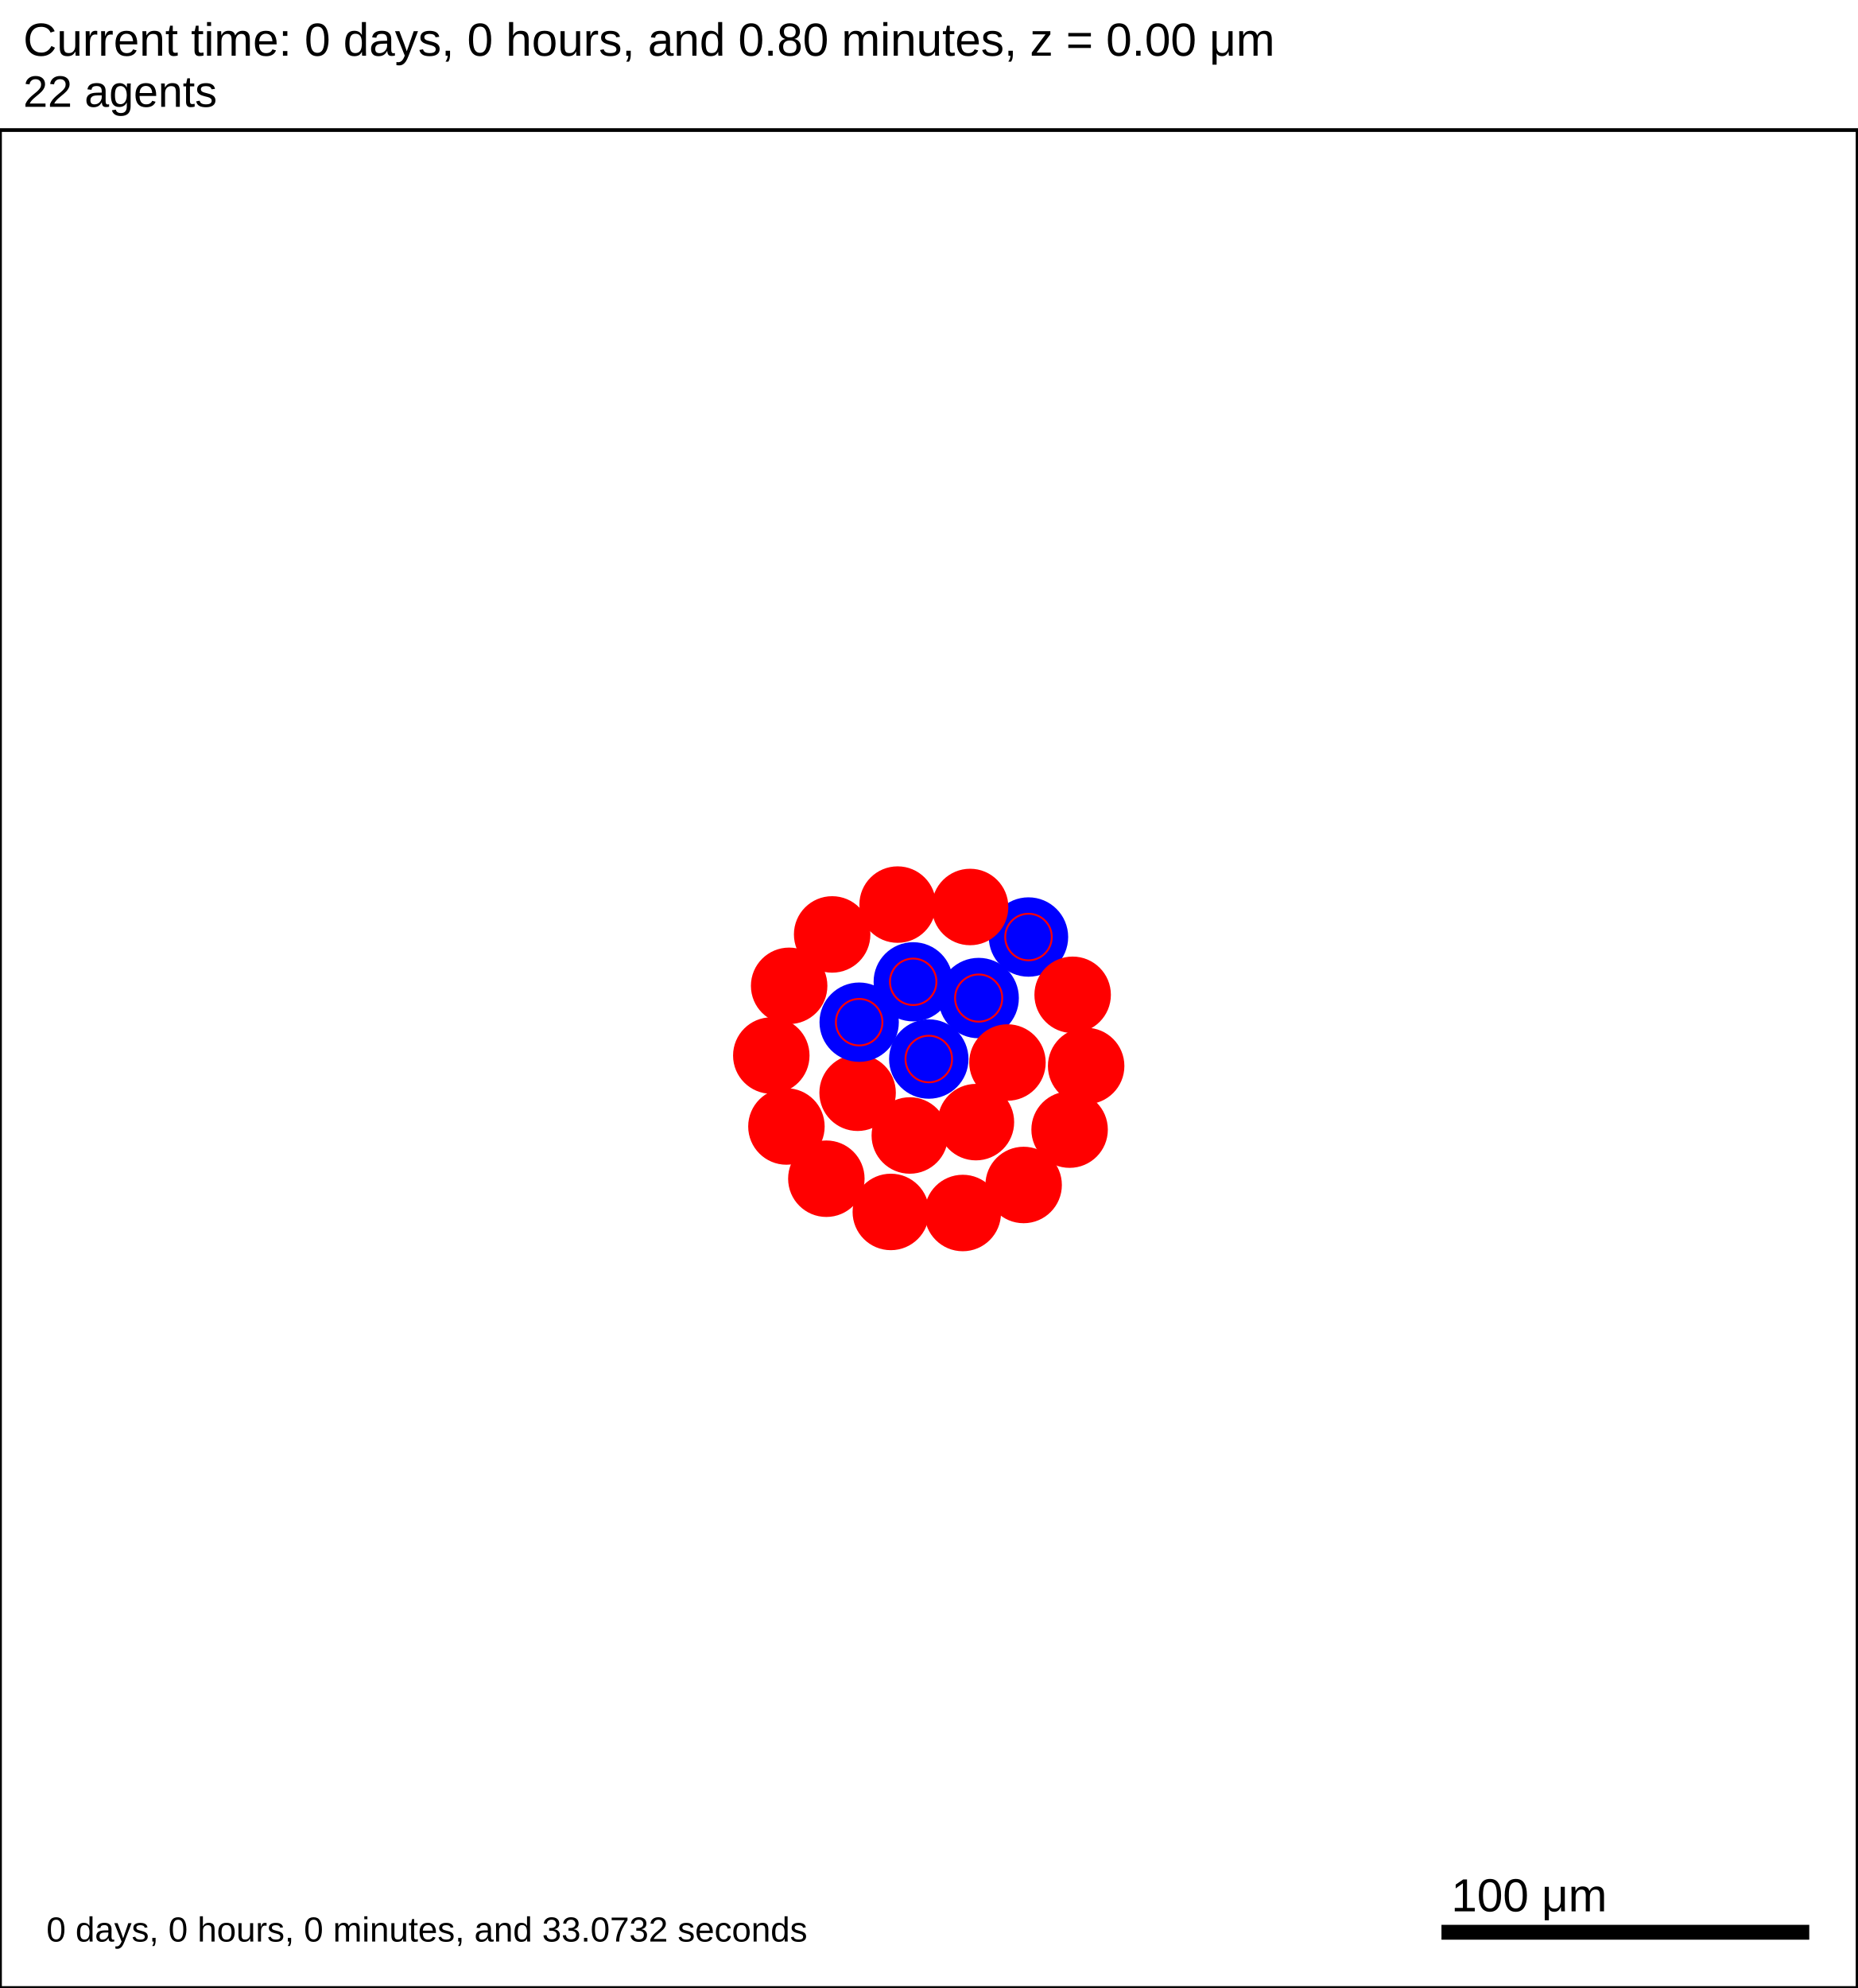
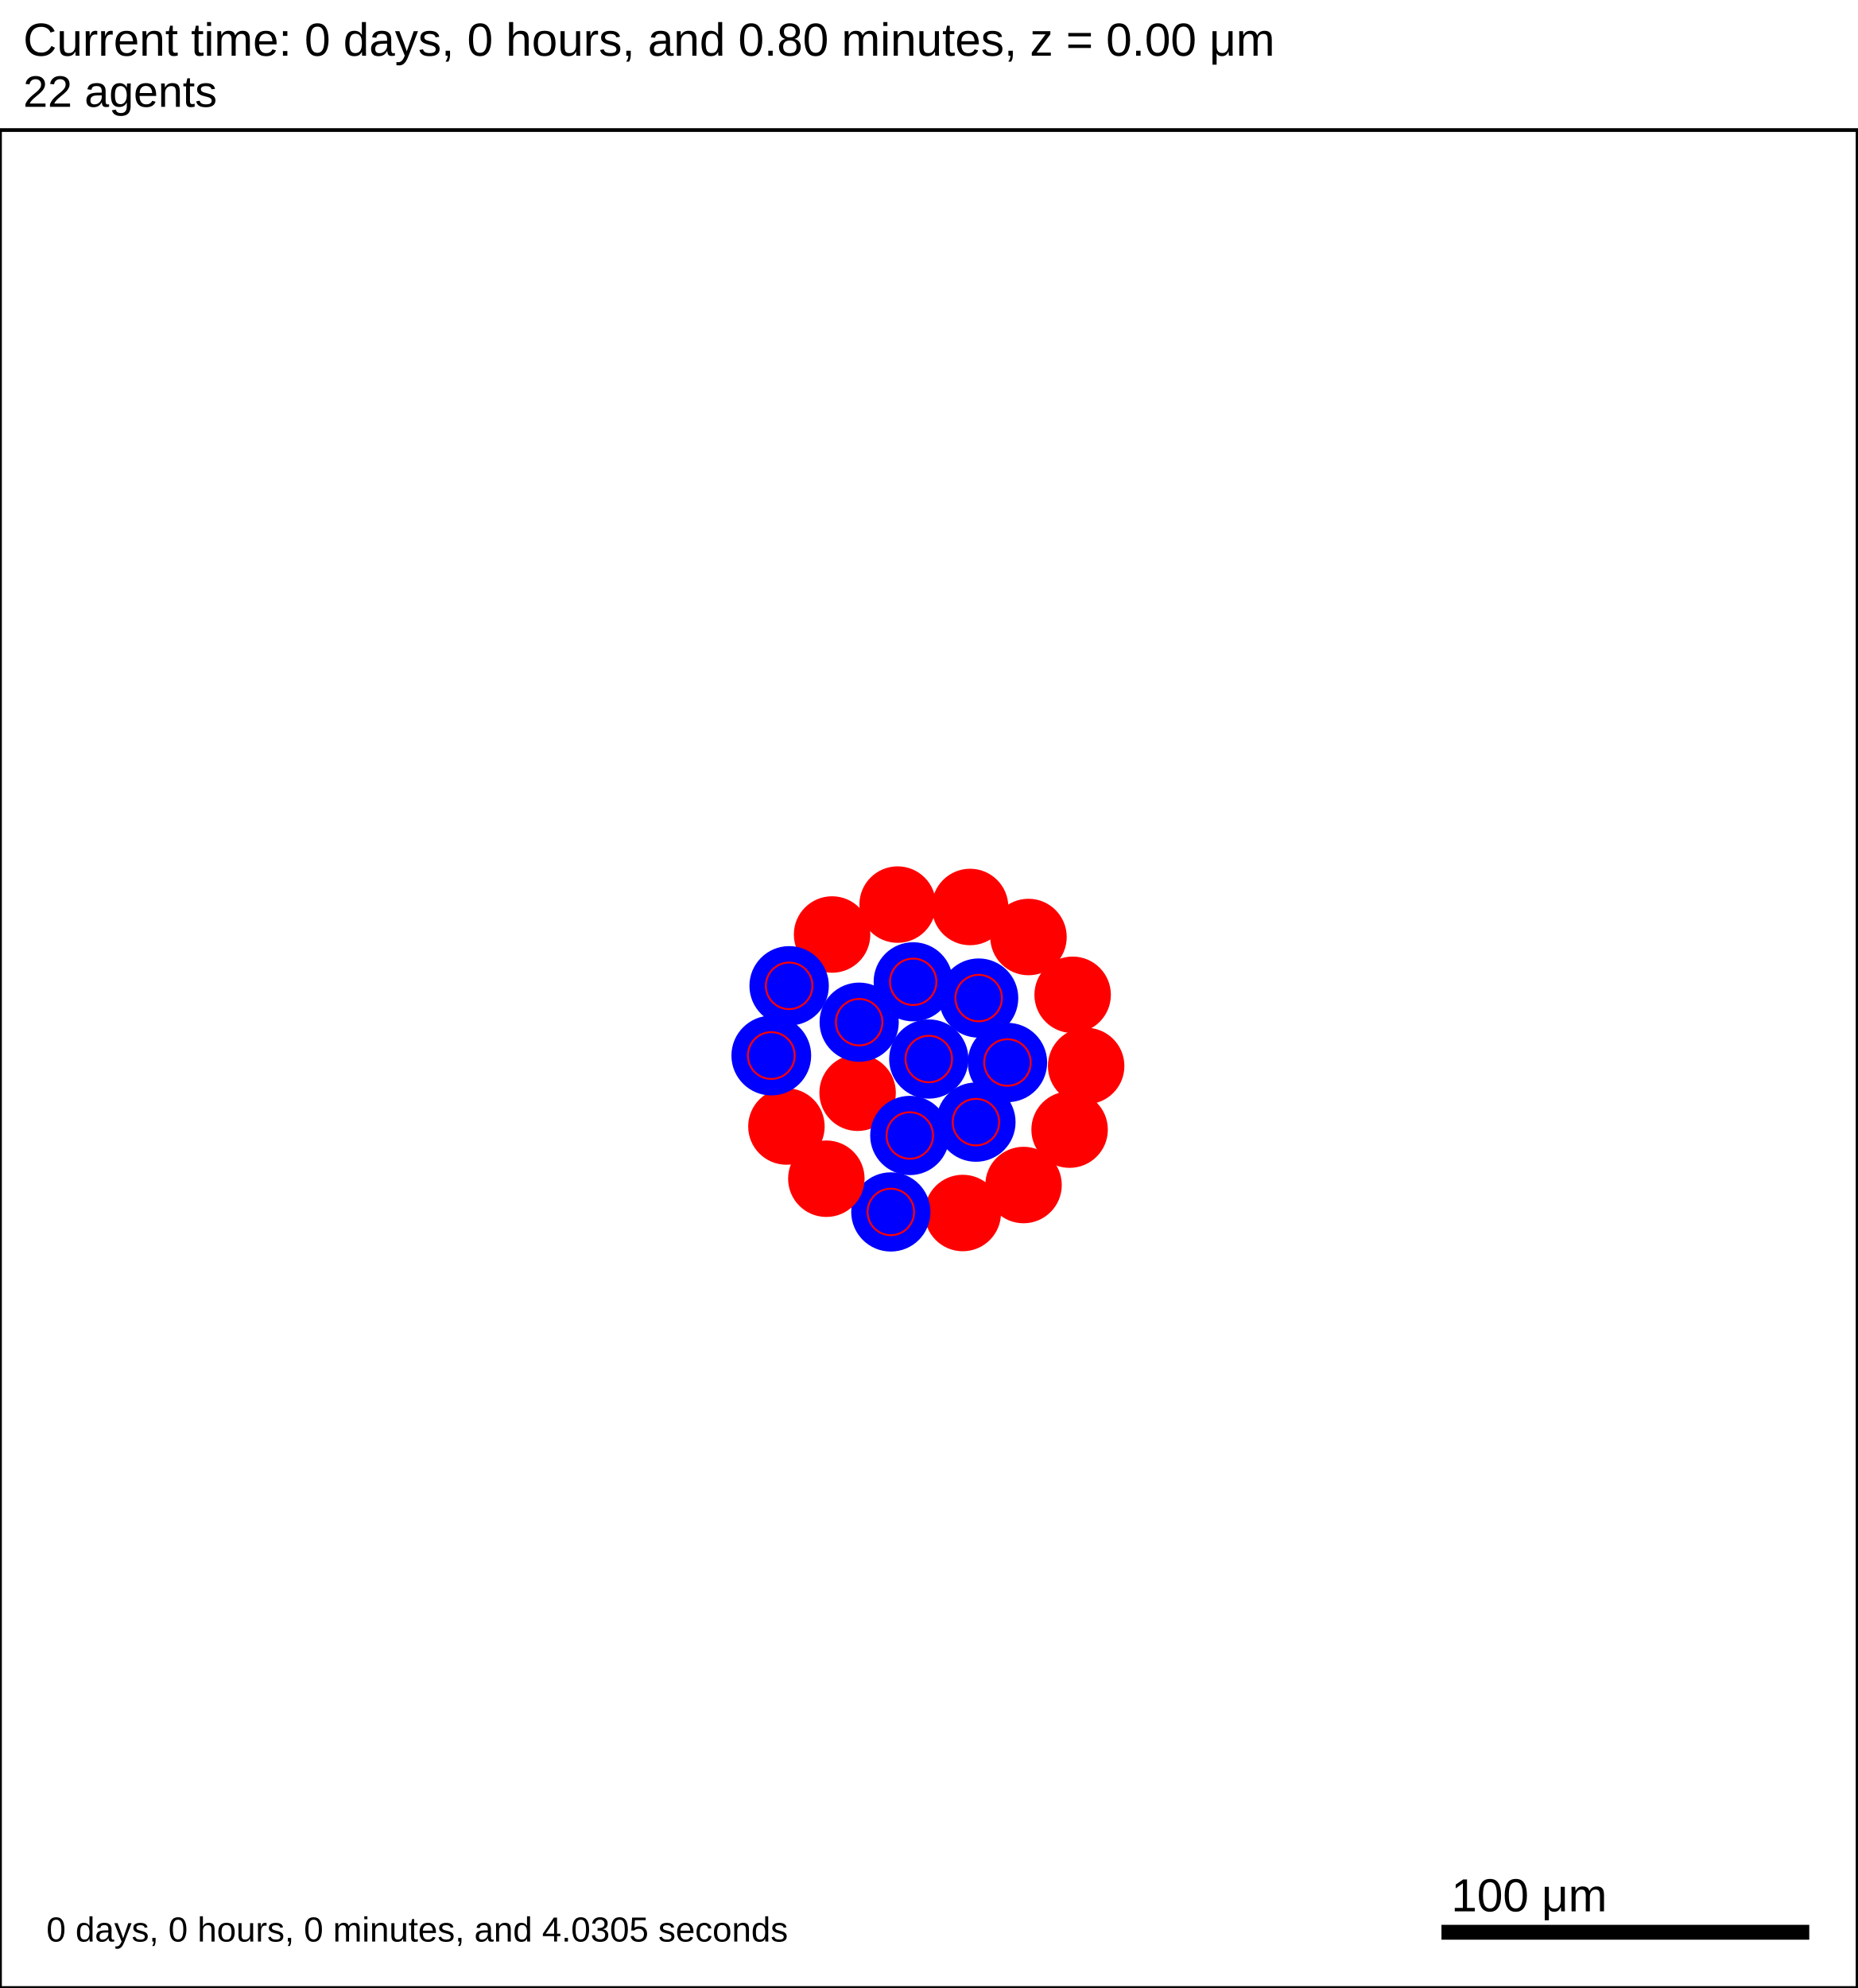
<svg xmlns="http://www.w3.org/2000/svg" version="1.1" width="500" height="535" id="svg2">
  <rect x="0" y="0" width="500" height="535" stroke-width="1" stroke="white" fill="white" />
  <text x="6.25" y="15" font-family="Arial" font-size="12.5" fill="black">
   Current time: 0 days, 0 hours, and 0.80 minutes, z = 0.00 μm
  </text>
  <text x="6.25" y="28.75" font-family="Arial" font-size="11.875" fill="black">
   22 agents
  </text>
  <g id="tissue" transform="translate(0,535) scale(1,-1)">
    <g id="ECM">
  </g>
    <g id="cells">
      <g id="cell0">
-         <circle cx="250" cy="250" r="10.437" stroke-width="0.5" stroke="blue" fill="blue" />
-         <circle cx="250" cy="250" r="6.267" stroke-width="0.5" stroke="red" fill="blue" />
+         <circle cx="250" cy="250" r="10.416" stroke-width="0.5" stroke="blue" fill="blue" />
+         <circle cx="250" cy="250" r="6.255" stroke-width="0.5" stroke="red" fill="blue" />
      </g>
      <g id="cell1">
        <circle cx="230.842" cy="240.923" r="10.042" stroke-width="0.5" stroke="red" fill="red" />
        <circle cx="230.842" cy="240.923" r="6.03" stroke-width="0.5" stroke="red" fill="red" />
      </g>
      <g id="cell2">
-         <circle cx="263.426" cy="266.406" r="10.572" stroke-width="0.5" stroke="blue" fill="blue" />
-         <circle cx="263.426" cy="266.406" r="6.348" stroke-width="0.5" stroke="red" fill="blue" />
+         <circle cx="263.426" cy="266.406" r="10.412" stroke-width="0.5" stroke="blue" fill="blue" />
+         <circle cx="263.426" cy="266.406" r="6.252" stroke-width="0.5" stroke="red" fill="blue" />
      </g>
      <g id="cell3">
-         <circle cx="244.892" cy="229.425" r="10.042" stroke-width="0.5" stroke="red" fill="red" />
-         <circle cx="244.892" cy="229.425" r="6.03" stroke-width="0.5" stroke="red" fill="red" />
+         <circle cx="244.892" cy="229.425" r="10.416" stroke-width="0.5" stroke="blue" fill="blue" />
+         <circle cx="244.892" cy="229.425" r="6.255" stroke-width="0.5" stroke="red" fill="blue" />
      </g>
      <g id="cell4">
-         <circle cx="245.806" cy="270.781" r="10.408" stroke-width="0.5" stroke="blue" fill="blue" />
-         <circle cx="245.806" cy="270.781" r="6.25" stroke-width="0.5" stroke="red" fill="blue" />
+         <circle cx="245.806" cy="270.781" r="10.401" stroke-width="0.5" stroke="blue" fill="blue" />
+         <circle cx="245.806" cy="270.781" r="6.246" stroke-width="0.5" stroke="red" fill="blue" />
      </g>
      <g id="cell5">
-         <circle cx="262.688" cy="233.016" r="10.042" stroke-width="0.5" stroke="red" fill="red" />
-         <circle cx="262.688" cy="233.016" r="6.03" stroke-width="0.5" stroke="red" fill="red" />
+         <circle cx="262.688" cy="233.016" r="10.42" stroke-width="0.5" stroke="blue" fill="blue" />
+         <circle cx="262.688" cy="233.016" r="6.257" stroke-width="0.5" stroke="red" fill="blue" />
      </g>
      <g id="cell6">
-         <circle cx="231.262" cy="259.916" r="10.428" stroke-width="0.5" stroke="blue" fill="blue" />
-         <circle cx="231.262" cy="259.916" r="6.262" stroke-width="0.5" stroke="red" fill="blue" />
+         <circle cx="231.262" cy="259.916" r="10.408" stroke-width="0.5" stroke="blue" fill="blue" />
+         <circle cx="231.262" cy="259.916" r="6.25" stroke-width="0.5" stroke="red" fill="blue" />
      </g>
      <g id="cell7">
-         <circle cx="271.179" cy="249.063" r="10.042" stroke-width="0.5" stroke="red" fill="red" />
-         <circle cx="271.179" cy="249.063" r="6.03" stroke-width="0.5" stroke="red" fill="red" />
+         <circle cx="271.179" cy="249.063" r="10.428" stroke-width="0.5" stroke="blue" fill="blue" />
+         <circle cx="271.179" cy="249.063" r="6.262" stroke-width="0.5" stroke="red" fill="blue" />
      </g>
      <g id="cell8">
-         <circle cx="259.149" cy="208.562" r="10.042" stroke-width="0.5" stroke="red" fill="red" />
-         <circle cx="259.149" cy="208.562" r="6.03" stroke-width="0.5" stroke="red" fill="red" />
+         <circle cx="259.148" cy="208.561" r="10.042" stroke-width="0.5" stroke="red" fill="red" />
+         <circle cx="259.148" cy="208.561" r="6.03" stroke-width="0.5" stroke="red" fill="red" />
      </g>
      <g id="cell9">
        <circle cx="211.683" cy="231.845" r="10.042" stroke-width="0.5" stroke="red" fill="red" />
        <circle cx="211.683" cy="231.845" r="6.03" stroke-width="0.5" stroke="red" fill="red" />
      </g>
      <g id="cell10">
-         <circle cx="223.99" cy="283.531" r="10.042" stroke-width="0.5" stroke="red" fill="red" />
-         <circle cx="223.99" cy="283.531" r="6.03" stroke-width="0.5" stroke="red" fill="red" />
+         <circle cx="223.972" cy="283.509" r="10.042" stroke-width="0.5" stroke="red" fill="red" />
+         <circle cx="223.972" cy="283.509" r="6.03" stroke-width="0.5" stroke="red" fill="red" />
      </g>
      <g id="cell11">
-         <circle cx="276.837" cy="282.833" r="10.433" stroke-width="0.5" stroke="blue" fill="blue" />
-         <circle cx="276.837" cy="282.833" r="6.265" stroke-width="0.5" stroke="red" fill="blue" />
+         <circle cx="276.837" cy="282.834" r="10.042" stroke-width="0.5" stroke="red" fill="red" />
+         <circle cx="276.837" cy="282.834" r="6.03" stroke-width="0.5" stroke="red" fill="red" />
      </g>
      <g id="cell12">
        <circle cx="287.906" cy="231.002" r="10.042" stroke-width="0.5" stroke="red" fill="red" />
        <circle cx="287.906" cy="231.002" r="6.03" stroke-width="0.5" stroke="red" fill="red" />
      </g>
      <g id="cell13">
-         <circle cx="239.783" cy="208.849" r="10.042" stroke-width="0.5" stroke="red" fill="red" />
-         <circle cx="239.783" cy="208.849" r="6.03" stroke-width="0.5" stroke="red" fill="red" />
+         <circle cx="239.783" cy="208.849" r="10.412" stroke-width="0.5" stroke="blue" fill="blue" />
+         <circle cx="239.783" cy="208.849" r="6.252" stroke-width="0.5" stroke="red" fill="blue" />
      </g>
      <g id="cell14">
-         <circle cx="207.61" cy="250.938" r="10.042" stroke-width="0.5" stroke="red" fill="red" />
-         <circle cx="207.61" cy="250.938" r="6.03" stroke-width="0.5" stroke="red" fill="red" />
+         <circle cx="207.61" cy="250.938" r="10.482" stroke-width="0.5" stroke="blue" fill="blue" />
+         <circle cx="207.61" cy="250.938" r="6.294" stroke-width="0.5" stroke="red" fill="blue" />
      </g>
      <g id="cell15">
        <circle cx="241.613" cy="291.562" r="10.042" stroke-width="0.5" stroke="red" fill="red" />
        <circle cx="241.613" cy="291.562" r="6.03" stroke-width="0.5" stroke="red" fill="red" />
      </g>
      <g id="cell16">
-         <circle cx="288.725" cy="267.282" r="10.042" stroke-width="0.5" stroke="red" fill="red" />
-         <circle cx="288.725" cy="267.282" r="6.03" stroke-width="0.5" stroke="red" fill="red" />
+         <circle cx="288.724" cy="267.283" r="10.042" stroke-width="0.5" stroke="red" fill="red" />
+         <circle cx="288.724" cy="267.283" r="6.03" stroke-width="0.5" stroke="red" fill="red" />
      </g>
      <g id="cell17">
-         <circle cx="275.532" cy="216.104" r="10.042" stroke-width="0.5" stroke="red" fill="red" />
-         <circle cx="275.532" cy="216.104" r="6.03" stroke-width="0.5" stroke="red" fill="red" />
+         <circle cx="275.507" cy="216.092" r="10.042" stroke-width="0.5" stroke="red" fill="red" />
+         <circle cx="275.507" cy="216.092" r="6.03" stroke-width="0.5" stroke="red" fill="red" />
      </g>
      <g id="cell18">
        <circle cx="222.428" cy="217.789" r="10.042" stroke-width="0.5" stroke="red" fill="red" />
        <circle cx="222.428" cy="217.789" r="6.03" stroke-width="0.5" stroke="red" fill="red" />
      </g>
      <g id="cell19">
-         <circle cx="212.414" cy="269.7" r="10.042" stroke-width="0.5" stroke="red" fill="red" />
-         <circle cx="212.414" cy="269.7" r="6.03" stroke-width="0.5" stroke="red" fill="red" />
+         <circle cx="212.413" cy="269.699" r="10.437" stroke-width="0.5" stroke="blue" fill="blue" />
+         <circle cx="212.413" cy="269.699" r="6.267" stroke-width="0.5" stroke="red" fill="blue" />
      </g>
      <g id="cell20">
        <circle cx="261.124" cy="290.915" r="10.042" stroke-width="0.5" stroke="red" fill="red" />
        <circle cx="261.124" cy="290.915" r="6.03" stroke-width="0.5" stroke="red" fill="red" />
      </g>
      <g id="cell21">
        <circle cx="292.359" cy="248.125" r="10.042" stroke-width="0.5" stroke="red" fill="red" />
        <circle cx="292.359" cy="248.125" r="6.03" stroke-width="0.5" stroke="red" fill="red" />
      </g>
    </g>
  </g>
  <rect x="387.5" y="517.5" width="100" height="5" stroke-width="1" stroke="rgb(255,255,255)" fill="rgb(0,0,0)" />
  <text x="390.625" y="514.375" font-family="Arial" font-size="12.5" fill="black">
   100 μm
  </text>
  <text x="12.5" y="522.5" font-family="Arial" font-size="9.375" fill="black">
-    0 days, 0 hours, 0 minutes, and 33.0732 seconds
+    0 days, 0 hours, 0 minutes, and 4.0305 seconds
  </text>
  <rect x="0" y="35" width="500" height="500" stroke-width="1" stroke="rgb(0,0,0)" fill="none" />
</svg>
